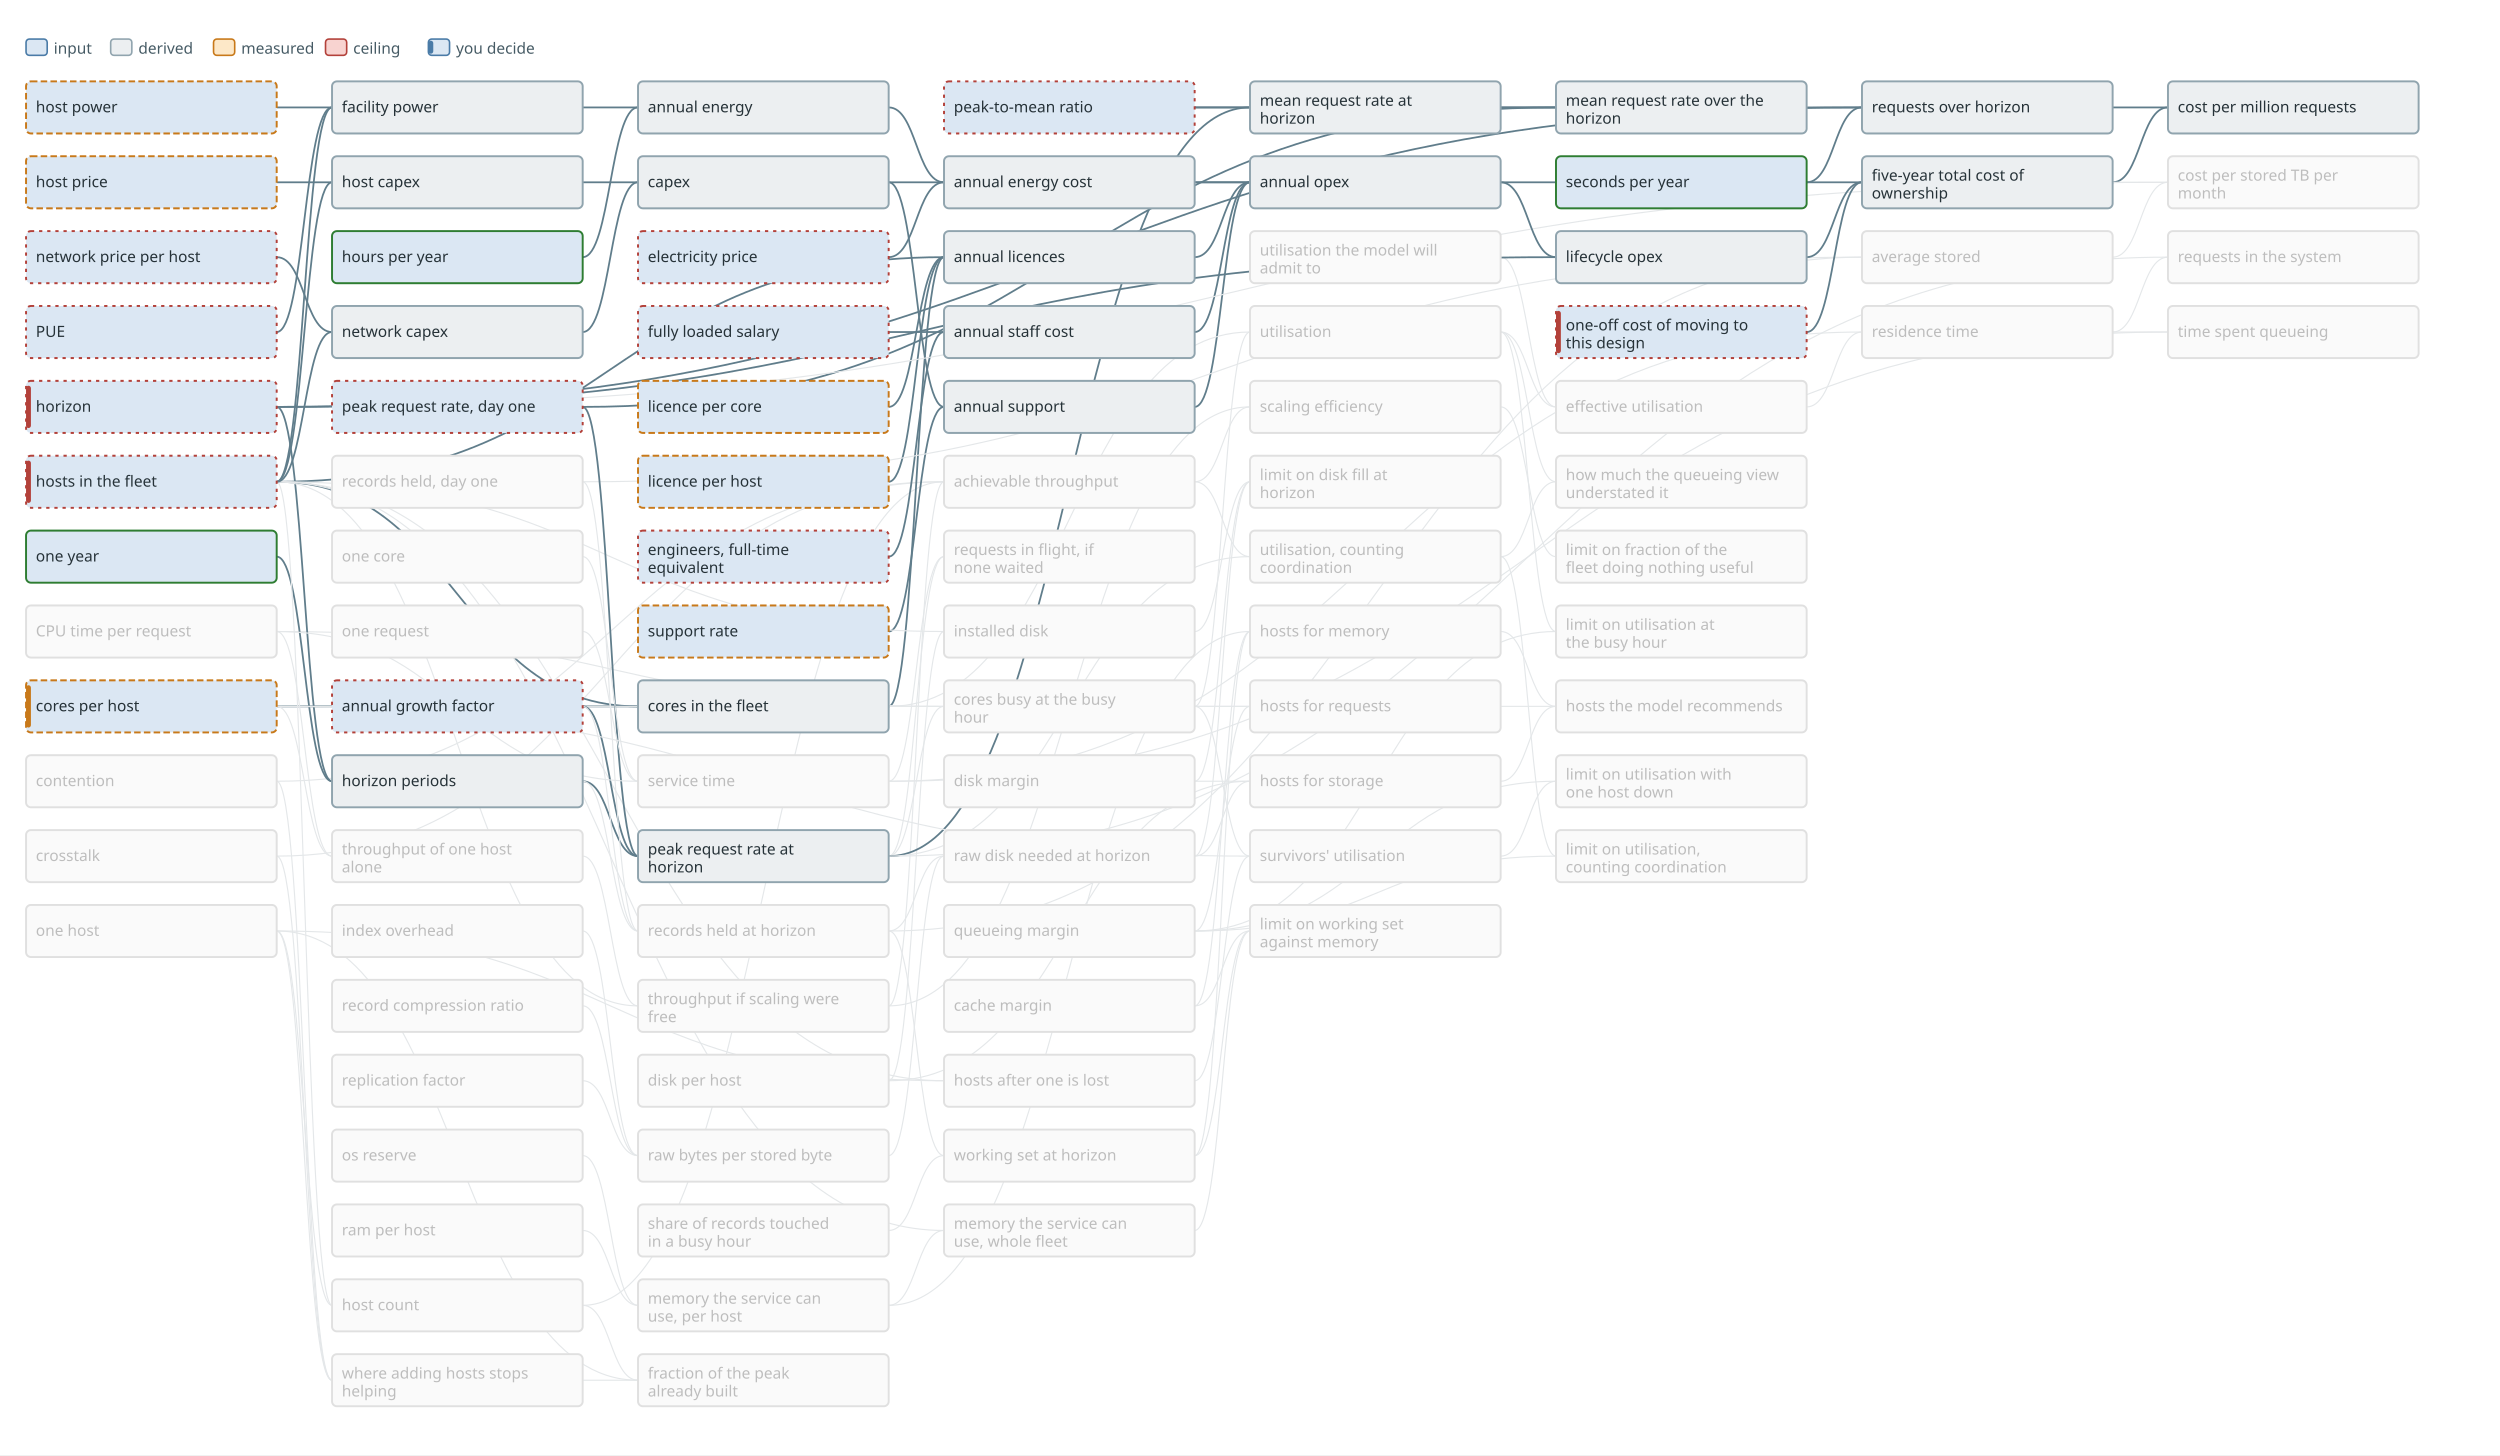
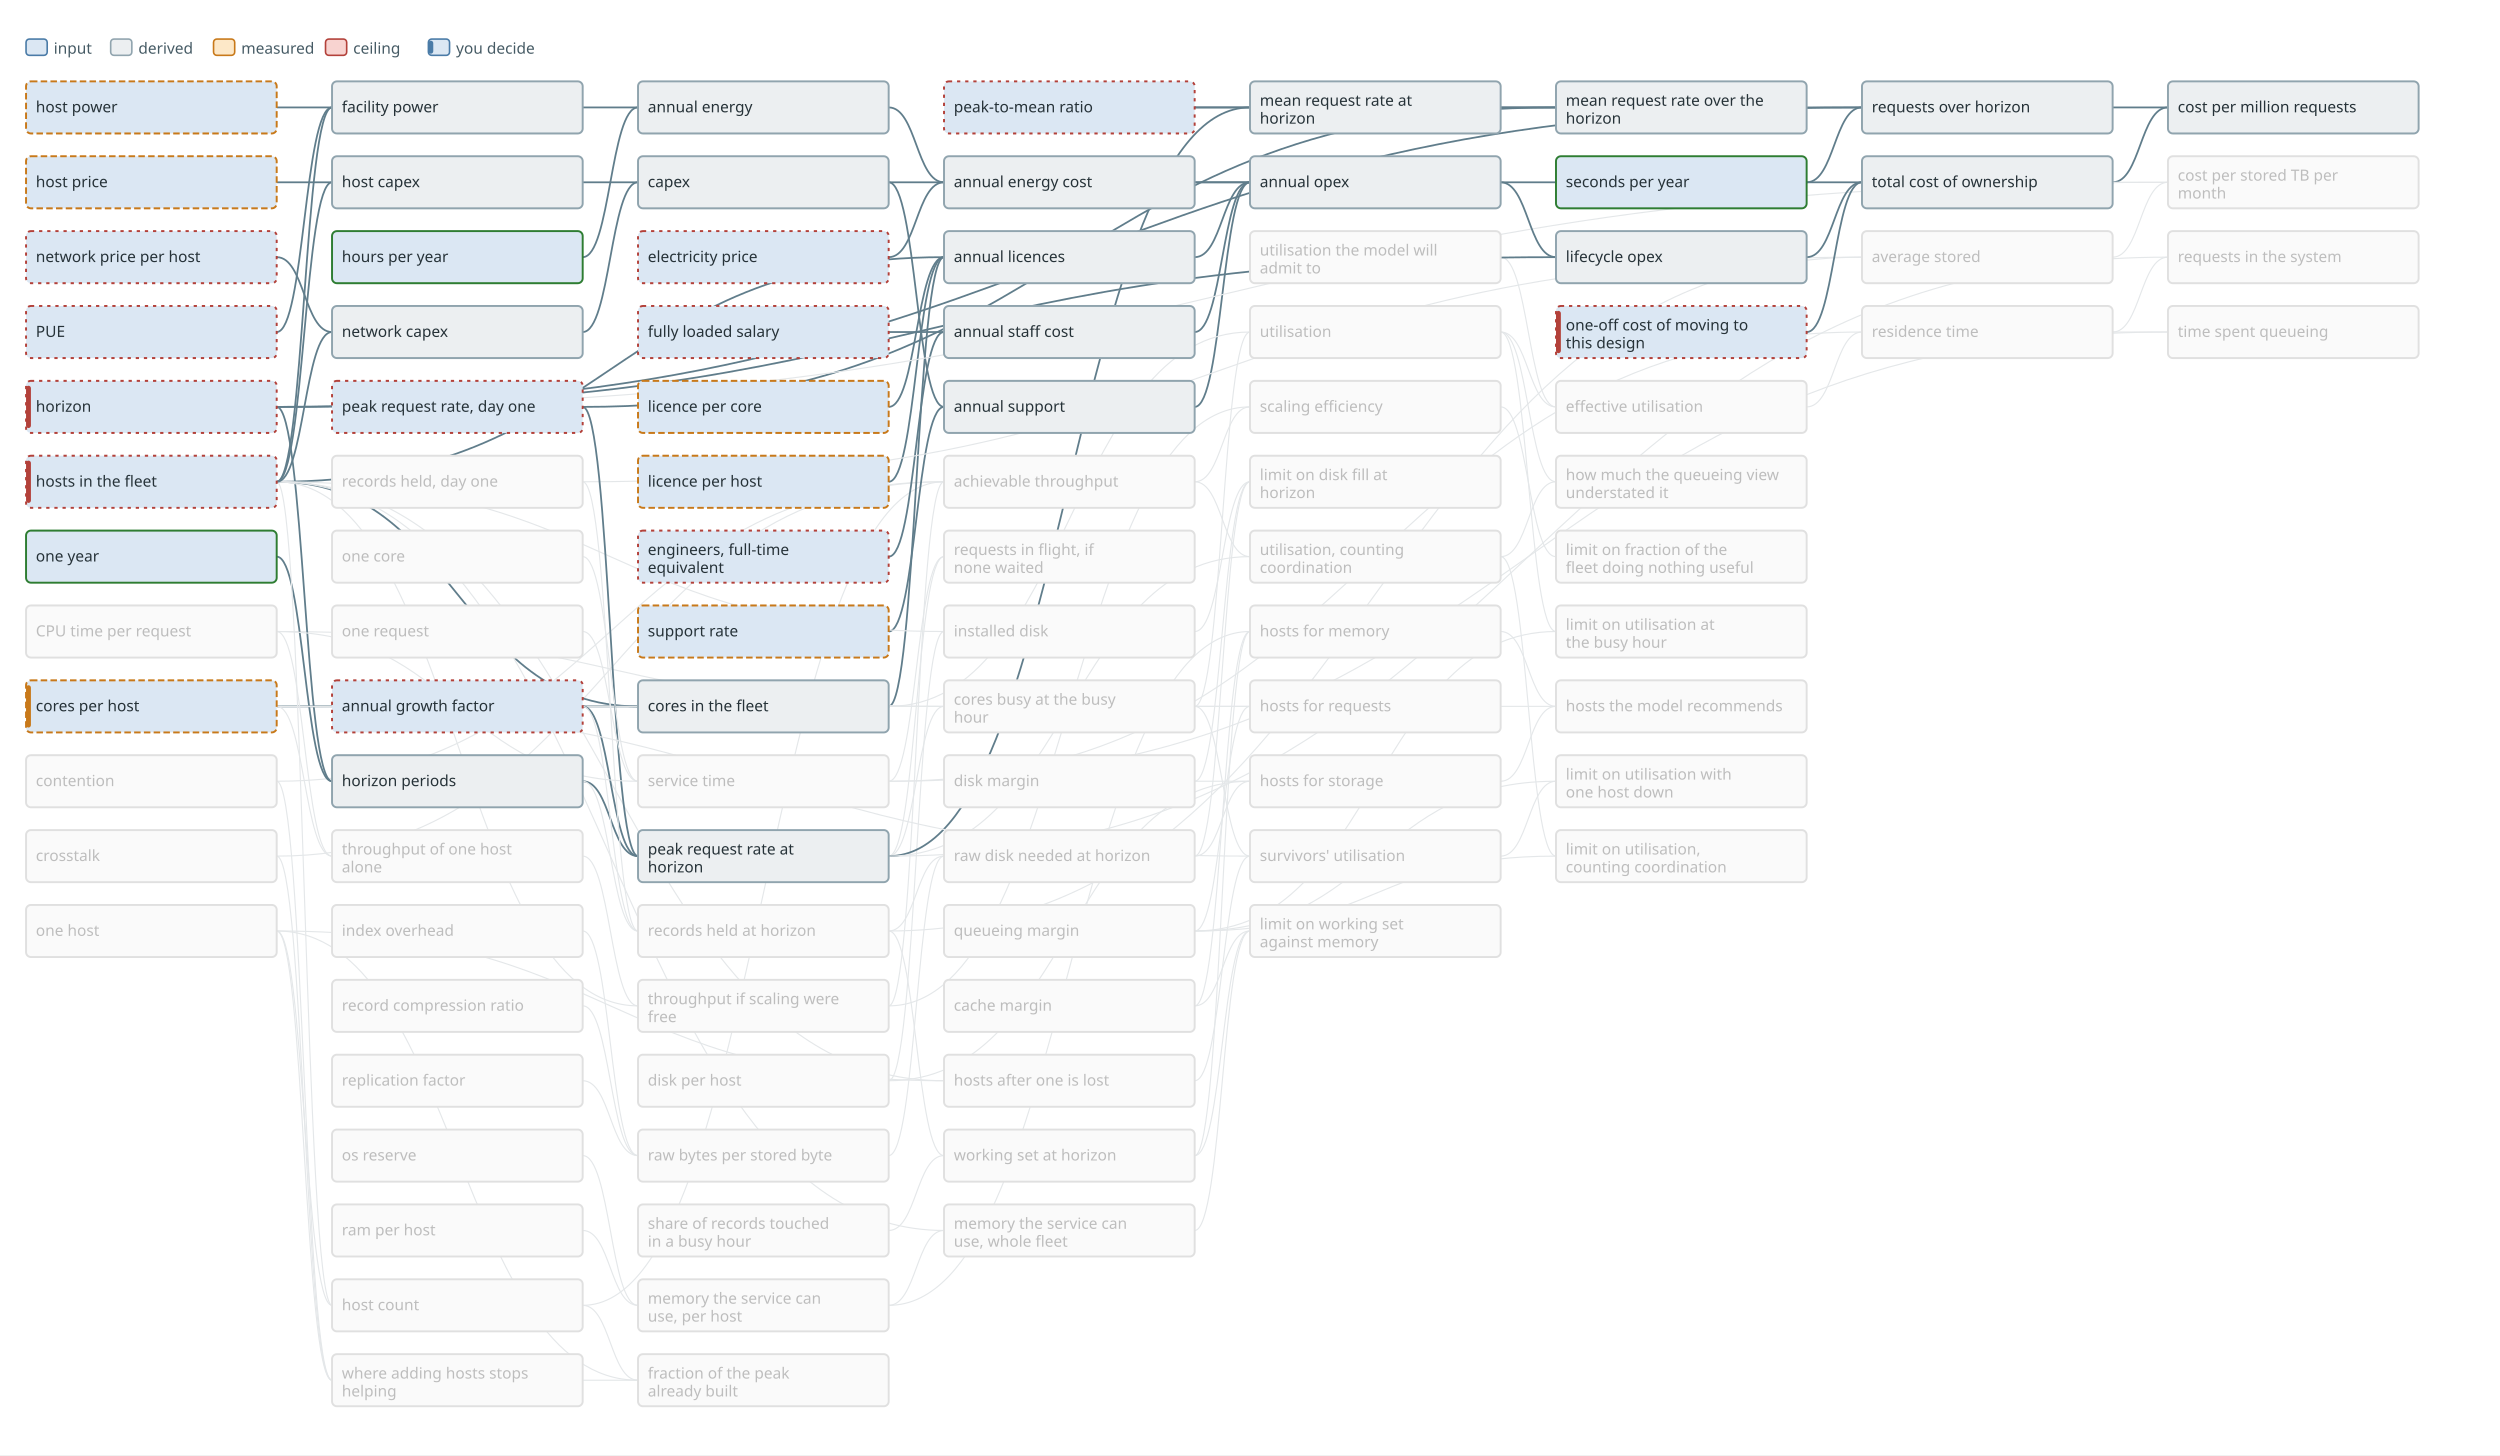
<svg xmlns="http://www.w3.org/2000/svg" viewBox="0 0 1536 894" width="1536" height="894" role="img" font-family="system-ui, sans-serif">
  <rect width="1536" height="894" fill="#ffffff" />
  <rect x="16.0" y="24" width="13" height="10" rx="2" fill="#dbe7f3" stroke="#4a7ba7" />
  <text x="33.0" y="33" font-size="9.5" fill="#455a64">input</text>
  <rect x="68.0" y="24" width="13" height="10" rx="2" fill="#eceff1" stroke="#90a4ae" />
  <text x="85.0" y="33" font-size="9.5" fill="#455a64">derived</text>
  <rect x="131.2" y="24" width="13" height="10" rx="2" fill="#fde8c8" stroke="#c8791a" />
  <text x="148.2" y="33" font-size="9.5" fill="#455a64">measured</text>
  <rect x="200.0" y="24" width="13" height="10" rx="2" fill="#f8d3d0" stroke="#b3413a" />
  <text x="217.0" y="33" font-size="9.5" fill="#455a64">ceiling</text>
  <rect x="263.2" y="24" width="13" height="10" rx="2" fill="#dbe7f3" stroke="#4a7ba7" />
  <rect x="263.2" y="25" width="3" height="8" rx="1.5" fill="#4a7ba7" />
  <text x="280.2" y="33" font-size="9.5" fill="#455a64">you decide</text>
  <path d="M170.0,480.0 C375.0,480.0 375.0,296.0 580.0,296.0" fill="none" stroke="#e4e7e9" stroke-width="0.7" />
  <path d="M170.0,526.0 C375.0,526.0 375.0,296.0 580.0,296.0" fill="none" stroke="#e4e7e9" stroke-width="0.7" />
  <path d="M358.0,802.0 C469.0,802.0 469.0,296.0 580.0,296.0" fill="none" stroke="#e4e7e9" stroke-width="0.7" />
  <path d="M546.0,618.0 C563.0,618.0 563.0,296.0 580.0,296.0" fill="none" stroke="#e4e7e9" stroke-width="0.7" />
  <path d="M358.0,66.0 C375.0,66.0 375.0,66.0 392.0,66.0" fill="none" stroke="#607d8b" stroke-width="1.1" />
  <path d="M358.0,158.0 C375.0,158.0 375.0,66.0 392.0,66.0" fill="none" stroke="#607d8b" stroke-width="1.1" />
  <path d="M546.0,66.0 C563.0,66.0 563.0,112.0 580.0,112.0" fill="none" stroke="#607d8b" stroke-width="1.1" />
  <path d="M546.0,158.0 C563.0,158.0 563.0,112.0 580.0,112.0" fill="none" stroke="#607d8b" stroke-width="1.1" />
  <path d="M546.0,434.0 C563.0,434.0 563.0,158.0 580.0,158.0" fill="none" stroke="#607d8b" stroke-width="1.1" />
  <path d="M170.0,296.0 C375.0,296.0 375.0,158.0 580.0,158.0" fill="none" stroke="#607d8b" stroke-width="1.1" />
  <path d="M546.0,250.0 C563.0,250.0 563.0,158.0 580.0,158.0" fill="none" stroke="#607d8b" stroke-width="1.1" />
  <path d="M546.0,296.0 C563.0,296.0 563.0,158.0 580.0,158.0" fill="none" stroke="#607d8b" stroke-width="1.1" />
  <path d="M734.0,112.0 C751.0,112.0 751.0,112.0 768.0,112.0" fill="none" stroke="#607d8b" stroke-width="1.1" />
  <path d="M734.0,158.0 C751.0,158.0 751.0,112.0 768.0,112.0" fill="none" stroke="#607d8b" stroke-width="1.1" />
  <path d="M734.0,204.0 C751.0,204.0 751.0,112.0 768.0,112.0" fill="none" stroke="#607d8b" stroke-width="1.1" />
  <path d="M734.0,250.0 C751.0,250.0 751.0,112.0 768.0,112.0" fill="none" stroke="#607d8b" stroke-width="1.1" />
  <path d="M546.0,204.0 C563.0,204.0 563.0,204.0 580.0,204.0" fill="none" stroke="#607d8b" stroke-width="1.1" />
  <path d="M546.0,342.0 C563.0,342.0 563.0,204.0 580.0,204.0" fill="none" stroke="#607d8b" stroke-width="1.1" />
  <path d="M546.0,112.0 C563.0,112.0 563.0,250.0 580.0,250.0" fill="none" stroke="#607d8b" stroke-width="1.1" />
  <path d="M546.0,388.0 C563.0,388.0 563.0,250.0 580.0,250.0" fill="none" stroke="#607d8b" stroke-width="1.1" />
  <path d="M922.0,66.0 C939.0,66.0 939.0,66.0 956.0,66.0" fill="none" stroke="#607d8b" stroke-width="1.1" />
  <path d="M358.0,250.0 C657.0,250.0 657.0,66.0 956.0,66.0" fill="none" stroke="#607d8b" stroke-width="1.1" />
  <path d="M734.0,66.0 C845.0,66.0 845.0,66.0 956.0,66.0" fill="none" stroke="#607d8b" stroke-width="1.1" />
  <path d="M546.0,572.0 C845.0,572.0 845.0,158.0 1144.0,158.0" fill="none" stroke="#e4e7e9" stroke-width="0.7" />
  <path d="M358.0,296.0 C751.0,296.0 751.0,158.0 1144.0,158.0" fill="none" stroke="#e4e7e9" stroke-width="0.7" />
  <path d="M546.0,526.0 C563.0,526.0 563.0,434.0 580.0,434.0" fill="none" stroke="#e4e7e9" stroke-width="0.7" />
  <path d="M170.0,388.0 C375.0,388.0 375.0,434.0 580.0,434.0" fill="none" stroke="#e4e7e9" stroke-width="0.7" />
  <path d="M734.0,618.0 C751.0,618.0 751.0,572.0 768.0,572.0" fill="none" stroke="#e4e7e9" stroke-width="0.7" />
  <path d="M734.0,756.0 C751.0,756.0 751.0,572.0 768.0,572.0" fill="none" stroke="#e4e7e9" stroke-width="0.7" />
  <path d="M734.0,710.0 C751.0,710.0 751.0,572.0 768.0,572.0" fill="none" stroke="#e4e7e9" stroke-width="0.7" />
  <path d="M358.0,112.0 C375.0,112.0 375.0,112.0 392.0,112.0" fill="none" stroke="#607d8b" stroke-width="1.1" />
  <path d="M358.0,204.0 C375.0,204.0 375.0,112.0 392.0,112.0" fill="none" stroke="#607d8b" stroke-width="1.1" />
  <path d="M546.0,526.0 C939.0,526.0 939.0,158.0 1332.0,158.0" fill="none" stroke="#e4e7e9" stroke-width="0.7" />
  <path d="M1298.0,204.0 C1315.0,204.0 1315.0,158.0 1332.0,158.0" fill="none" stroke="#e4e7e9" stroke-width="0.7" />
  <path d="M734.0,572.0 C845.0,572.0 845.0,526.0 956.0,526.0" fill="none" stroke="#e4e7e9" stroke-width="0.7" />
  <path d="M922.0,342.0 C939.0,342.0 939.0,526.0 956.0,526.0" fill="none" stroke="#e4e7e9" stroke-width="0.7" />
  <path d="M170.0,434.0 C281.0,434.0 281.0,434.0 392.0,434.0" fill="none" stroke="#607d8b" stroke-width="1.1" />
  <path d="M170.0,296.0 C281.0,296.0 281.0,434.0 392.0,434.0" fill="none" stroke="#607d8b" stroke-width="1.1" />
  <path d="M1298.0,66.0 C1315.0,66.0 1315.0,66.0 1332.0,66.0" fill="none" stroke="#607d8b" stroke-width="1.1" />
  <path d="M1298.0,112.0 C1315.0,112.0 1315.0,66.0 1332.0,66.0" fill="none" stroke="#607d8b" stroke-width="1.1" />
  <path d="M1298.0,158.0 C1315.0,158.0 1315.0,112.0 1332.0,112.0" fill="none" stroke="#e4e7e9" stroke-width="0.7" />
  <path d="M170.0,250.0 C751.0,250.0 751.0,112.0 1332.0,112.0" fill="none" stroke="#e4e7e9" stroke-width="0.7" />
  <path d="M1298.0,112.0 C1315.0,112.0 1315.0,112.0 1332.0,112.0" fill="none" stroke="#e4e7e9" stroke-width="0.7" />
  <path d="M734.0,480.0 C751.0,480.0 751.0,296.0 768.0,296.0" fill="none" stroke="#e4e7e9" stroke-width="0.7" />
  <path d="M734.0,388.0 C751.0,388.0 751.0,296.0 768.0,296.0" fill="none" stroke="#e4e7e9" stroke-width="0.7" />
  <path d="M734.0,526.0 C751.0,526.0 751.0,296.0 768.0,296.0" fill="none" stroke="#e4e7e9" stroke-width="0.7" />
  <path d="M922.0,204.0 C939.0,204.0 939.0,250.0 956.0,250.0" fill="none" stroke="#e4e7e9" stroke-width="0.7" />
  <path d="M922.0,158.0 C939.0,158.0 939.0,250.0 956.0,250.0" fill="none" stroke="#e4e7e9" stroke-width="0.7" />
  <path d="M170.0,66.0 C187.0,66.0 187.0,66.0 204.0,66.0" fill="none" stroke="#607d8b" stroke-width="1.1" />
  <path d="M170.0,296.0 C187.0,296.0 187.0,66.0 204.0,66.0" fill="none" stroke="#607d8b" stroke-width="1.1" />
  <path d="M170.0,204.0 C187.0,204.0 187.0,66.0 204.0,66.0" fill="none" stroke="#607d8b" stroke-width="1.1" />
  <path d="M734.0,572.0 C845.0,572.0 845.0,480.0 956.0,480.0" fill="none" stroke="#e4e7e9" stroke-width="0.7" />
  <path d="M922.0,526.0 C939.0,526.0 939.0,480.0 956.0,480.0" fill="none" stroke="#e4e7e9" stroke-width="0.7" />
  <path d="M170.0,296.0 C375.0,296.0 375.0,756.0 580.0,756.0" fill="none" stroke="#e4e7e9" stroke-width="0.7" />
  <path d="M546.0,802.0 C563.0,802.0 563.0,756.0 580.0,756.0" fill="none" stroke="#e4e7e9" stroke-width="0.7" />
  <path d="M358.0,802.0 C375.0,802.0 375.0,848.0 392.0,848.0" fill="none" stroke="#e4e7e9" stroke-width="0.7" />
  <path d="M170.0,572.0 C281.0,572.0 281.0,848.0 392.0,848.0" fill="none" stroke="#e4e7e9" stroke-width="0.7" />
  <path d="M358.0,848.0 C375.0,848.0 375.0,848.0 392.0,848.0" fill="none" stroke="#e4e7e9" stroke-width="0.7" />
  <path d="M170.0,250.0 C187.0,250.0 187.0,480.0 204.0,480.0" fill="none" stroke="#607d8b" stroke-width="1.1" />
  <path d="M170.0,342.0 C187.0,342.0 187.0,480.0 204.0,480.0" fill="none" stroke="#607d8b" stroke-width="1.1" />
  <path d="M170.0,112.0 C187.0,112.0 187.0,112.0 204.0,112.0" fill="none" stroke="#607d8b" stroke-width="1.1" />
  <path d="M170.0,296.0 C187.0,296.0 187.0,112.0 204.0,112.0" fill="none" stroke="#607d8b" stroke-width="1.1" />
  <path d="M170.0,296.0 C187.0,296.0 187.0,802.0 204.0,802.0" fill="none" stroke="#e4e7e9" stroke-width="0.7" />
  <path d="M170.0,572.0 C187.0,572.0 187.0,802.0 204.0,802.0" fill="none" stroke="#e4e7e9" stroke-width="0.7" />
  <path d="M170.0,296.0 C375.0,296.0 375.0,664.0 580.0,664.0" fill="none" stroke="#e4e7e9" stroke-width="0.7" />
  <path d="M170.0,572.0 C375.0,572.0 375.0,664.0 580.0,664.0" fill="none" stroke="#e4e7e9" stroke-width="0.7" />
  <path d="M734.0,618.0 C751.0,618.0 751.0,388.0 768.0,388.0" fill="none" stroke="#e4e7e9" stroke-width="0.7" />
  <path d="M546.0,802.0 C657.0,802.0 657.0,388.0 768.0,388.0" fill="none" stroke="#e4e7e9" stroke-width="0.7" />
  <path d="M734.0,710.0 C751.0,710.0 751.0,388.0 768.0,388.0" fill="none" stroke="#e4e7e9" stroke-width="0.7" />
  <path d="M734.0,434.0 C751.0,434.0 751.0,434.0 768.0,434.0" fill="none" stroke="#e4e7e9" stroke-width="0.7" />
  <path d="M170.0,434.0 C469.0,434.0 469.0,434.0 768.0,434.0" fill="none" stroke="#e4e7e9" stroke-width="0.7" />
  <path d="M734.0,572.0 C751.0,572.0 751.0,434.0 768.0,434.0" fill="none" stroke="#e4e7e9" stroke-width="0.7" />
  <path d="M734.0,480.0 C751.0,480.0 751.0,480.0 768.0,480.0" fill="none" stroke="#e4e7e9" stroke-width="0.7" />
  <path d="M546.0,664.0 C657.0,664.0 657.0,480.0 768.0,480.0" fill="none" stroke="#e4e7e9" stroke-width="0.7" />
  <path d="M734.0,526.0 C751.0,526.0 751.0,480.0 768.0,480.0" fill="none" stroke="#e4e7e9" stroke-width="0.7" />
  <path d="M922.0,388.0 C939.0,388.0 939.0,434.0 956.0,434.0" fill="none" stroke="#e4e7e9" stroke-width="0.7" />
  <path d="M922.0,434.0 C939.0,434.0 939.0,434.0 956.0,434.0" fill="none" stroke="#e4e7e9" stroke-width="0.7" />
  <path d="M922.0,480.0 C939.0,480.0 939.0,434.0 956.0,434.0" fill="none" stroke="#e4e7e9" stroke-width="0.7" />
  <path d="M546.0,526.0 C563.0,526.0 563.0,342.0 580.0,342.0" fill="none" stroke="#e4e7e9" stroke-width="0.7" />
  <path d="M546.0,480.0 C563.0,480.0 563.0,342.0 580.0,342.0" fill="none" stroke="#e4e7e9" stroke-width="0.7" />
  <path d="M546.0,664.0 C563.0,664.0 563.0,388.0 580.0,388.0" fill="none" stroke="#e4e7e9" stroke-width="0.7" />
  <path d="M170.0,296.0 C375.0,296.0 375.0,388.0 580.0,388.0" fill="none" stroke="#e4e7e9" stroke-width="0.7" />
  <path d="M922.0,112.0 C939.0,112.0 939.0,158.0 956.0,158.0" fill="none" stroke="#607d8b" stroke-width="1.1" />
  <path d="M170.0,250.0 C563.0,250.0 563.0,158.0 956.0,158.0" fill="none" stroke="#607d8b" stroke-width="1.1" />
  <path d="M170.0,296.0 C281.0,296.0 281.0,618.0 392.0,618.0" fill="none" stroke="#e4e7e9" stroke-width="0.7" />
  <path d="M358.0,526.0 C375.0,526.0 375.0,618.0 392.0,618.0" fill="none" stroke="#e4e7e9" stroke-width="0.7" />
  <path d="M546.0,526.0 C657.0,526.0 657.0,66.0 768.0,66.0" fill="none" stroke="#607d8b" stroke-width="1.1" />
  <path d="M734.0,66.0 C751.0,66.0 751.0,66.0 768.0,66.0" fill="none" stroke="#607d8b" stroke-width="1.1" />
  <path d="M170.0,296.0 C187.0,296.0 187.0,204.0 204.0,204.0" fill="none" stroke="#607d8b" stroke-width="1.1" />
  <path d="M170.0,158.0 C187.0,158.0 187.0,204.0 204.0,204.0" fill="none" stroke="#607d8b" stroke-width="1.1" />
  <path d="M922.0,204.0 C939.0,204.0 939.0,296.0 956.0,296.0" fill="none" stroke="#e4e7e9" stroke-width="0.7" />
  <path d="M922.0,342.0 C939.0,342.0 939.0,296.0 956.0,296.0" fill="none" stroke="#e4e7e9" stroke-width="0.7" />
  <path d="M170.0,480.0 C187.0,480.0 187.0,848.0 204.0,848.0" fill="none" stroke="#e4e7e9" stroke-width="0.7" />
  <path d="M170.0,526.0 C187.0,526.0 187.0,848.0 204.0,848.0" fill="none" stroke="#e4e7e9" stroke-width="0.7" />
  <path d="M170.0,572.0 C187.0,572.0 187.0,848.0 204.0,848.0" fill="none" stroke="#e4e7e9" stroke-width="0.7" />
  <path d="M358.0,434.0 C375.0,434.0 375.0,526.0 392.0,526.0" fill="none" stroke="#607d8b" stroke-width="1.1" />
  <path d="M358.0,480.0 C375.0,480.0 375.0,526.0 392.0,526.0" fill="none" stroke="#607d8b" stroke-width="1.1" />
  <path d="M358.0,250.0 C375.0,250.0 375.0,526.0 392.0,526.0" fill="none" stroke="#607d8b" stroke-width="1.1" />
  <path d="M734.0,572.0 C845.0,572.0 845.0,388.0 956.0,388.0" fill="none" stroke="#e4e7e9" stroke-width="0.7" />
  <path d="M922.0,204.0 C939.0,204.0 939.0,388.0 956.0,388.0" fill="none" stroke="#e4e7e9" stroke-width="0.7" />
  <path d="M358.0,710.0 C375.0,710.0 375.0,802.0 392.0,802.0" fill="none" stroke="#e4e7e9" stroke-width="0.7" />
  <path d="M358.0,756.0 C375.0,756.0 375.0,802.0 392.0,802.0" fill="none" stroke="#e4e7e9" stroke-width="0.7" />
  <path d="M546.0,710.0 C563.0,710.0 563.0,526.0 580.0,526.0" fill="none" stroke="#e4e7e9" stroke-width="0.7" />
  <path d="M546.0,572.0 C563.0,572.0 563.0,526.0 580.0,526.0" fill="none" stroke="#e4e7e9" stroke-width="0.7" />
  <path d="M358.0,572.0 C375.0,572.0 375.0,710.0 392.0,710.0" fill="none" stroke="#e4e7e9" stroke-width="0.7" />
  <path d="M358.0,618.0 C375.0,618.0 375.0,710.0 392.0,710.0" fill="none" stroke="#e4e7e9" stroke-width="0.7" />
  <path d="M358.0,664.0 C375.0,664.0 375.0,710.0 392.0,710.0" fill="none" stroke="#e4e7e9" stroke-width="0.7" />
  <path d="M1110.0,66.0 C1127.0,66.0 1127.0,66.0 1144.0,66.0" fill="none" stroke="#607d8b" stroke-width="1.1" />
  <path d="M170.0,250.0 C657.0,250.0 657.0,66.0 1144.0,66.0" fill="none" stroke="#607d8b" stroke-width="1.1" />
  <path d="M1110.0,112.0 C1127.0,112.0 1127.0,66.0 1144.0,66.0" fill="none" stroke="#607d8b" stroke-width="1.1" />
  <path d="M1110.0,250.0 C1127.0,250.0 1127.0,204.0 1144.0,204.0" fill="none" stroke="#e4e7e9" stroke-width="0.7" />
  <path d="M546.0,480.0 C845.0,480.0 845.0,204.0 1144.0,204.0" fill="none" stroke="#e4e7e9" stroke-width="0.7" />
  <path d="M734.0,296.0 C751.0,296.0 751.0,250.0 768.0,250.0" fill="none" stroke="#e4e7e9" stroke-width="0.7" />
  <path d="M546.0,618.0 C657.0,618.0 657.0,250.0 768.0,250.0" fill="none" stroke="#e4e7e9" stroke-width="0.7" />
  <path d="M922.0,250.0 C939.0,250.0 939.0,342.0 956.0,342.0" fill="none" stroke="#e4e7e9" stroke-width="0.7" />
  <path d="M358.0,342.0 C375.0,342.0 375.0,480.0 392.0,480.0" fill="none" stroke="#e4e7e9" stroke-width="0.7" />
  <path d="M358.0,388.0 C375.0,388.0 375.0,480.0 392.0,480.0" fill="none" stroke="#e4e7e9" stroke-width="0.7" />
  <path d="M170.0,388.0 C281.0,388.0 281.0,480.0 392.0,480.0" fill="none" stroke="#e4e7e9" stroke-width="0.7" />
  <path d="M170.0,434.0 C187.0,434.0 187.0,526.0 204.0,526.0" fill="none" stroke="#e4e7e9" stroke-width="0.7" />
  <path d="M170.0,388.0 C187.0,388.0 187.0,526.0 204.0,526.0" fill="none" stroke="#e4e7e9" stroke-width="0.7" />
  <path d="M358.0,434.0 C375.0,434.0 375.0,572.0 392.0,572.0" fill="none" stroke="#e4e7e9" stroke-width="0.7" />
  <path d="M358.0,480.0 C375.0,480.0 375.0,572.0 392.0,572.0" fill="none" stroke="#e4e7e9" stroke-width="0.7" />
  <path d="M358.0,296.0 C375.0,296.0 375.0,572.0 392.0,572.0" fill="none" stroke="#e4e7e9" stroke-width="0.7" />
  <path d="M546.0,112.0 C845.0,112.0 845.0,112.0 1144.0,112.0" fill="none" stroke="#607d8b" stroke-width="1.1" />
  <path d="M1110.0,158.0 C1127.0,158.0 1127.0,112.0 1144.0,112.0" fill="none" stroke="#607d8b" stroke-width="1.1" />
  <path d="M1110.0,204.0 C1127.0,204.0 1127.0,112.0 1144.0,112.0" fill="none" stroke="#607d8b" stroke-width="1.1" />
  <path d="M734.0,434.0 C751.0,434.0 751.0,204.0 768.0,204.0" fill="none" stroke="#e4e7e9" stroke-width="0.7" />
  <path d="M546.0,434.0 C657.0,434.0 657.0,204.0 768.0,204.0" fill="none" stroke="#e4e7e9" stroke-width="0.7" />
  <path d="M734.0,434.0 C751.0,434.0 751.0,526.0 768.0,526.0" fill="none" stroke="#e4e7e9" stroke-width="0.7" />
  <path d="M170.0,434.0 C469.0,434.0 469.0,526.0 768.0,526.0" fill="none" stroke="#e4e7e9" stroke-width="0.7" />
  <path d="M734.0,664.0 C751.0,664.0 751.0,526.0 768.0,526.0" fill="none" stroke="#e4e7e9" stroke-width="0.7" />
  <path d="M734.0,296.0 C751.0,296.0 751.0,342.0 768.0,342.0" fill="none" stroke="#e4e7e9" stroke-width="0.7" />
  <path d="M546.0,526.0 C657.0,526.0 657.0,342.0 768.0,342.0" fill="none" stroke="#e4e7e9" stroke-width="0.7" />
  <path d="M1298.0,204.0 C1315.0,204.0 1315.0,204.0 1332.0,204.0" fill="none" stroke="#e4e7e9" stroke-width="0.7" />
  <path d="M546.0,480.0 C939.0,480.0 939.0,204.0 1332.0,204.0" fill="none" stroke="#e4e7e9" stroke-width="0.7" />
  <path d="M546.0,756.0 C563.0,756.0 563.0,710.0 580.0,710.0" fill="none" stroke="#e4e7e9" stroke-width="0.7" />
  <path d="M546.0,572.0 C563.0,572.0 563.0,710.0 580.0,710.0" fill="none" stroke="#e4e7e9" stroke-width="0.7" />
  <rect x="580" y="280" width="154" height="32" rx="3" fill="#fafafa" stroke="#e0e0e0" stroke-width="1.2" />
  <text x="586" y="299" font-size="9.5" fill="#bdbdbd">achievable throughput</text>
  <rect x="392" y="50" width="154" height="32" rx="3" fill="#eceff1" stroke="#90a4ae" stroke-width="1.2" />
  <text x="398" y="69" font-size="9.5" fill="#263238">annual energy</text>
  <rect x="580" y="96" width="154" height="32" rx="3" fill="#eceff1" stroke="#90a4ae" stroke-width="1.2" />
  <text x="586" y="115" font-size="9.5" fill="#263238">annual energy cost</text>
  <rect x="204" y="418" width="154" height="32" rx="3" fill="#dbe7f3" stroke="#b3413a" stroke-width="1.2" stroke-dasharray="2 3" />
  <text x="210" y="437" font-size="9.5" fill="#263238">annual growth factor</text>
  <rect x="580" y="142" width="154" height="32" rx="3" fill="#eceff1" stroke="#90a4ae" stroke-width="1.2" />
  <text x="586" y="161" font-size="9.5" fill="#263238">annual licences</text>
  <rect x="768" y="96" width="154" height="32" rx="3" fill="#eceff1" stroke="#90a4ae" stroke-width="1.2" />
  <text x="774" y="115" font-size="9.5" fill="#263238">annual opex</text>
  <rect x="580" y="188" width="154" height="32" rx="3" fill="#eceff1" stroke="#90a4ae" stroke-width="1.2" />
  <text x="586" y="207" font-size="9.5" fill="#263238">annual staff cost</text>
  <rect x="580" y="234" width="154" height="32" rx="3" fill="#eceff1" stroke="#90a4ae" stroke-width="1.2" />
  <text x="586" y="253" font-size="9.5" fill="#263238">annual support</text>
  <rect x="956" y="50" width="154" height="32" rx="3" fill="#eceff1" stroke="#90a4ae" stroke-width="1.2" />
  <text x="962" y="65" font-size="9.5" fill="#263238">mean request rate over the</text>
  <text x="962" y="76" font-size="9.5" fill="#263238">horizon</text>
  <rect x="1144" y="142" width="154" height="32" rx="3" fill="#fafafa" stroke="#e0e0e0" stroke-width="1.2" />
  <text x="1150" y="161" font-size="9.5" fill="#bdbdbd">average stored</text>
  <rect x="580" y="418" width="154" height="32" rx="3" fill="#fafafa" stroke="#e0e0e0" stroke-width="1.2" />
  <text x="586" y="433" font-size="9.5" fill="#bdbdbd">cores busy at the busy</text>
  <text x="586" y="444" font-size="9.5" fill="#bdbdbd">hour</text>
  <rect x="768" y="556" width="154" height="32" rx="3" fill="#fafafa" stroke="#e0e0e0" stroke-width="1.2" />
  <text x="774" y="571" font-size="9.5" fill="#bdbdbd">limit on working set</text>
  <text x="774" y="582" font-size="9.5" fill="#bdbdbd">against memory</text>
  <rect x="580" y="602" width="154" height="32" rx="3" fill="#fafafa" stroke="#e0e0e0" stroke-width="1.2" />
  <text x="586" y="621" font-size="9.5" fill="#bdbdbd">cache margin</text>
  <rect x="392" y="96" width="154" height="32" rx="3" fill="#eceff1" stroke="#90a4ae" stroke-width="1.2" />
  <text x="398" y="115" font-size="9.5" fill="#263238">capex</text>
  <rect x="1332" y="142" width="154" height="32" rx="3" fill="#fafafa" stroke="#e0e0e0" stroke-width="1.2" />
  <text x="1338" y="161" font-size="9.5" fill="#bdbdbd">requests in the system</text>
  <rect x="16" y="464" width="154" height="32" rx="3" fill="#fafafa" stroke="#e0e0e0" stroke-width="1.2" />
  <text x="22" y="483" font-size="9.5" fill="#bdbdbd">contention</text>
  <rect x="956" y="510" width="154" height="32" rx="3" fill="#fafafa" stroke="#e0e0e0" stroke-width="1.2" />
  <text x="962" y="525" font-size="9.5" fill="#bdbdbd">limit on utilisation,</text>
  <text x="962" y="536" font-size="9.5" fill="#bdbdbd">counting coordination</text>
  <rect x="392" y="418" width="154" height="32" rx="3" fill="#eceff1" stroke="#90a4ae" stroke-width="1.2" />
  <text x="398" y="437" font-size="9.5" fill="#263238">cores in the fleet</text>
  <rect x="16" y="418" width="154" height="32" rx="3" fill="#dbe7f3" stroke="#c8791a" stroke-width="1.2" stroke-dasharray="4 2" />
  <rect x="16" y="421" width="3" height="26" rx="1.5" fill="#c8791a" />
  <text x="22" y="437" font-size="9.5" fill="#263238">cores per host</text>
  <rect x="1332" y="50" width="154" height="32" rx="3" fill="#eceff1" stroke="#90a4ae" stroke-width="1.2" />
  <text x="1338" y="69" font-size="9.5" fill="#263238">cost per million requests</text>
  <rect x="1332" y="96" width="154" height="32" rx="3" fill="#fafafa" stroke="#e0e0e0" stroke-width="1.2" />
  <text x="1338" y="111" font-size="9.5" fill="#bdbdbd">cost per stored TB per</text>
  <text x="1338" y="122" font-size="9.5" fill="#bdbdbd">month</text>
  <rect x="16" y="510" width="154" height="32" rx="3" fill="#fafafa" stroke="#e0e0e0" stroke-width="1.2" />
  <text x="22" y="529" font-size="9.5" fill="#bdbdbd">crosstalk</text>
  <rect x="768" y="280" width="154" height="32" rx="3" fill="#fafafa" stroke="#e0e0e0" stroke-width="1.2" />
  <text x="774" y="295" font-size="9.5" fill="#bdbdbd">limit on disk fill at</text>
  <text x="774" y="306" font-size="9.5" fill="#bdbdbd">horizon</text>
  <rect x="580" y="464" width="154" height="32" rx="3" fill="#fafafa" stroke="#e0e0e0" stroke-width="1.2" />
  <text x="586" y="483" font-size="9.5" fill="#bdbdbd">disk margin</text>
  <rect x="392" y="648" width="154" height="32" rx="3" fill="#fafafa" stroke="#e0e0e0" stroke-width="1.2" />
  <text x="398" y="667" font-size="9.5" fill="#bdbdbd">disk per host</text>
  <rect x="956" y="234" width="154" height="32" rx="3" fill="#fafafa" stroke="#e0e0e0" stroke-width="1.2" />
  <text x="962" y="253" font-size="9.5" fill="#bdbdbd">effective utilisation</text>
  <rect x="392" y="142" width="154" height="32" rx="3" fill="#dbe7f3" stroke="#b3413a" stroke-width="1.2" stroke-dasharray="2 3" />
  <text x="398" y="161" font-size="9.5" fill="#263238">electricity price</text>
  <rect x="204" y="50" width="154" height="32" rx="3" fill="#eceff1" stroke="#90a4ae" stroke-width="1.2" />
  <text x="210" y="69" font-size="9.5" fill="#263238">facility power</text>
  <rect x="956" y="464" width="154" height="32" rx="3" fill="#fafafa" stroke="#e0e0e0" stroke-width="1.2" />
  <text x="962" y="479" font-size="9.5" fill="#bdbdbd">limit on utilisation with</text>
  <text x="962" y="490" font-size="9.5" fill="#bdbdbd">one host down</text>
  <rect x="580" y="740" width="154" height="32" rx="3" fill="#fafafa" stroke="#e0e0e0" stroke-width="1.2" />
  <text x="586" y="755" font-size="9.5" fill="#bdbdbd">memory the service can</text>
  <text x="586" y="766" font-size="9.5" fill="#bdbdbd">use, whole fleet</text>
  <rect x="392" y="188" width="154" height="32" rx="3" fill="#dbe7f3" stroke="#b3413a" stroke-width="1.2" stroke-dasharray="2 3" />
  <text x="398" y="207" font-size="9.5" fill="#263238">fully loaded salary</text>
  <rect x="392" y="832" width="154" height="32" rx="3" fill="#fafafa" stroke="#e0e0e0" stroke-width="1.2" />
  <text x="398" y="847" font-size="9.5" fill="#bdbdbd">fraction of the peak</text>
  <text x="398" y="858" font-size="9.5" fill="#bdbdbd">already built</text>
  <rect x="16" y="234" width="154" height="32" rx="3" fill="#dbe7f3" stroke="#b3413a" stroke-width="1.2" stroke-dasharray="2 3" />
  <rect x="16" y="237" width="3" height="26" rx="1.5" fill="#b3413a" />
  <text x="22" y="253" font-size="9.5" fill="#263238">horizon</text>
  <rect x="204" y="464" width="154" height="32" rx="3" fill="#eceff1" stroke="#90a4ae" stroke-width="1.2" />
  <text x="210" y="483" font-size="9.5" fill="#263238">horizon periods</text>
  <rect x="204" y="96" width="154" height="32" rx="3" fill="#eceff1" stroke="#90a4ae" stroke-width="1.2" />
  <text x="210" y="115" font-size="9.5" fill="#263238">host capex</text>
  <rect x="204" y="786" width="154" height="32" rx="3" fill="#fafafa" stroke="#e0e0e0" stroke-width="1.2" />
  <text x="210" y="805" font-size="9.5" fill="#bdbdbd">host count</text>
  <rect x="16" y="50" width="154" height="32" rx="3" fill="#dbe7f3" stroke="#c8791a" stroke-width="1.2" stroke-dasharray="4 2" />
  <text x="22" y="69" font-size="9.5" fill="#263238">host power</text>
  <rect x="16" y="96" width="154" height="32" rx="3" fill="#dbe7f3" stroke="#c8791a" stroke-width="1.2" stroke-dasharray="4 2" />
  <text x="22" y="115" font-size="9.5" fill="#263238">host price</text>
  <rect x="16" y="280" width="154" height="32" rx="3" fill="#dbe7f3" stroke="#b3413a" stroke-width="1.2" stroke-dasharray="2 3" />
  <rect x="16" y="283" width="3" height="26" rx="1.5" fill="#b3413a" />
  <text x="22" y="299" font-size="9.5" fill="#263238">hosts in the fleet</text>
  <rect x="580" y="648" width="154" height="32" rx="3" fill="#fafafa" stroke="#e0e0e0" stroke-width="1.2" />
  <text x="586" y="667" font-size="9.5" fill="#bdbdbd">hosts after one is lost</text>
  <rect x="768" y="372" width="154" height="32" rx="3" fill="#fafafa" stroke="#e0e0e0" stroke-width="1.2" />
  <text x="774" y="391" font-size="9.5" fill="#bdbdbd">hosts for memory</text>
  <rect x="768" y="418" width="154" height="32" rx="3" fill="#fafafa" stroke="#e0e0e0" stroke-width="1.2" />
  <text x="774" y="437" font-size="9.5" fill="#bdbdbd">hosts for requests</text>
  <rect x="768" y="464" width="154" height="32" rx="3" fill="#fafafa" stroke="#e0e0e0" stroke-width="1.2" />
  <text x="774" y="483" font-size="9.5" fill="#bdbdbd">hosts for storage</text>
  <rect x="956" y="418" width="154" height="32" rx="3" fill="#fafafa" stroke="#e0e0e0" stroke-width="1.2" />
  <text x="962" y="437" font-size="9.5" fill="#bdbdbd">hosts the model recommends</text>
  <rect x="392" y="740" width="154" height="32" rx="3" fill="#fafafa" stroke="#e0e0e0" stroke-width="1.2" />
  <text x="398" y="755" font-size="9.5" fill="#bdbdbd">share of records touched</text>
  <text x="398" y="766" font-size="9.5" fill="#bdbdbd">in a busy hour</text>
  <rect x="204" y="142" width="154" height="32" rx="3" fill="#dbe7f3" stroke="#2e7d32" stroke-width="1.2" />
  <text x="210" y="161" font-size="9.5" fill="#263238">hours per year</text>
  <rect x="580" y="326" width="154" height="32" rx="3" fill="#fafafa" stroke="#e0e0e0" stroke-width="1.2" />
  <text x="586" y="341" font-size="9.5" fill="#bdbdbd">requests in flight, if</text>
  <text x="586" y="352" font-size="9.5" fill="#bdbdbd">none waited</text>
  <rect x="204" y="556" width="154" height="32" rx="3" fill="#fafafa" stroke="#e0e0e0" stroke-width="1.2" />
  <text x="210" y="575" font-size="9.5" fill="#bdbdbd">index overhead</text>
  <rect x="580" y="372" width="154" height="32" rx="3" fill="#fafafa" stroke="#e0e0e0" stroke-width="1.2" />
  <text x="586" y="391" font-size="9.5" fill="#bdbdbd">installed disk</text>
  <rect x="392" y="234" width="154" height="32" rx="3" fill="#dbe7f3" stroke="#c8791a" stroke-width="1.2" stroke-dasharray="4 2" />
  <text x="398" y="253" font-size="9.5" fill="#263238">licence per core</text>
  <rect x="392" y="280" width="154" height="32" rx="3" fill="#dbe7f3" stroke="#c8791a" stroke-width="1.2" stroke-dasharray="4 2" />
  <text x="398" y="299" font-size="9.5" fill="#263238">licence per host</text>
  <rect x="956" y="142" width="154" height="32" rx="3" fill="#eceff1" stroke="#90a4ae" stroke-width="1.2" />
  <text x="962" y="161" font-size="9.5" fill="#263238">lifecycle opex</text>
  <rect x="392" y="602" width="154" height="32" rx="3" fill="#fafafa" stroke="#e0e0e0" stroke-width="1.2" />
  <text x="398" y="617" font-size="9.5" fill="#bdbdbd">throughput if scaling were</text>
  <text x="398" y="628" font-size="9.5" fill="#bdbdbd">free</text>
  <rect x="768" y="50" width="154" height="32" rx="3" fill="#eceff1" stroke="#90a4ae" stroke-width="1.2" />
  <text x="774" y="65" font-size="9.5" fill="#263238">mean request rate at</text>
  <text x="774" y="76" font-size="9.5" fill="#263238">horizon</text>
  <rect x="956" y="188" width="154" height="32" rx="3" fill="#dbe7f3" stroke="#b3413a" stroke-width="1.2" stroke-dasharray="2 3" />
  <rect x="956" y="191" width="3" height="26" rx="1.5" fill="#b3413a" />
  <text x="962" y="203" font-size="9.5" fill="#263238">one-off cost of moving to</text>
  <text x="962" y="214" font-size="9.5" fill="#263238">this design</text>
  <rect x="204" y="188" width="154" height="32" rx="3" fill="#eceff1" stroke="#90a4ae" stroke-width="1.2" />
  <text x="210" y="207" font-size="9.5" fill="#263238">network capex</text>
  <rect x="16" y="142" width="154" height="32" rx="3" fill="#dbe7f3" stroke="#b3413a" stroke-width="1.2" stroke-dasharray="2 3" />
  <text x="22" y="161" font-size="9.5" fill="#263238">network price per host</text>
  <rect x="204" y="326" width="154" height="32" rx="3" fill="#fafafa" stroke="#e0e0e0" stroke-width="1.2" />
  <text x="210" y="345" font-size="9.5" fill="#bdbdbd">one core</text>
  <rect x="16" y="556" width="154" height="32" rx="3" fill="#fafafa" stroke="#e0e0e0" stroke-width="1.2" />
  <text x="22" y="575" font-size="9.5" fill="#bdbdbd">one host</text>
  <rect x="204" y="372" width="154" height="32" rx="3" fill="#fafafa" stroke="#e0e0e0" stroke-width="1.2" />
  <text x="210" y="391" font-size="9.5" fill="#bdbdbd">one request</text>
  <rect x="16" y="326" width="154" height="32" rx="3" fill="#dbe7f3" stroke="#2e7d32" stroke-width="1.2" />
  <text x="22" y="345" font-size="9.5" fill="#263238">one year</text>
  <rect x="956" y="280" width="154" height="32" rx="3" fill="#fafafa" stroke="#e0e0e0" stroke-width="1.2" />
  <text x="962" y="295" font-size="9.5" fill="#bdbdbd">how much the queueing view</text>
  <text x="962" y="306" font-size="9.5" fill="#bdbdbd">understated it</text>
  <rect x="204" y="694" width="154" height="32" rx="3" fill="#fafafa" stroke="#e0e0e0" stroke-width="1.2" />
  <text x="210" y="713" font-size="9.5" fill="#bdbdbd">os reserve</text>
  <rect x="204" y="832" width="154" height="32" rx="3" fill="#fafafa" stroke="#e0e0e0" stroke-width="1.2" />
  <text x="210" y="847" font-size="9.5" fill="#bdbdbd">where adding hosts stops</text>
  <text x="210" y="858" font-size="9.5" fill="#bdbdbd">helping</text>
  <rect x="392" y="510" width="154" height="32" rx="3" fill="#eceff1" stroke="#90a4ae" stroke-width="1.2" />
  <text x="398" y="525" font-size="9.5" fill="#263238">peak request rate at</text>
  <text x="398" y="536" font-size="9.5" fill="#263238">horizon</text>
  <rect x="204" y="234" width="154" height="32" rx="3" fill="#dbe7f3" stroke="#b3413a" stroke-width="1.2" stroke-dasharray="2 3" />
  <text x="210" y="253" font-size="9.5" fill="#263238">peak request rate, day one</text>
  <rect x="580" y="50" width="154" height="32" rx="3" fill="#dbe7f3" stroke="#b3413a" stroke-width="1.2" stroke-dasharray="2 3" />
  <text x="586" y="69" font-size="9.5" fill="#263238">peak-to-mean ratio</text>
  <rect x="16" y="188" width="154" height="32" rx="3" fill="#dbe7f3" stroke="#b3413a" stroke-width="1.2" stroke-dasharray="2 3" />
  <text x="22" y="207" font-size="9.5" fill="#263238">PUE</text>
  <rect x="956" y="372" width="154" height="32" rx="3" fill="#fafafa" stroke="#e0e0e0" stroke-width="1.2" />
  <text x="962" y="387" font-size="9.5" fill="#bdbdbd">limit on utilisation at</text>
  <text x="962" y="398" font-size="9.5" fill="#bdbdbd">the busy hour</text>
  <rect x="580" y="556" width="154" height="32" rx="3" fill="#fafafa" stroke="#e0e0e0" stroke-width="1.2" />
  <text x="586" y="575" font-size="9.5" fill="#bdbdbd">queueing margin</text>
  <rect x="392" y="786" width="154" height="32" rx="3" fill="#fafafa" stroke="#e0e0e0" stroke-width="1.2" />
  <text x="398" y="801" font-size="9.5" fill="#bdbdbd">memory the service can</text>
  <text x="398" y="812" font-size="9.5" fill="#bdbdbd">use, per host</text>
  <rect x="204" y="740" width="154" height="32" rx="3" fill="#fafafa" stroke="#e0e0e0" stroke-width="1.2" />
  <text x="210" y="759" font-size="9.5" fill="#bdbdbd">ram per host</text>
  <rect x="580" y="510" width="154" height="32" rx="3" fill="#fafafa" stroke="#e0e0e0" stroke-width="1.2" />
  <text x="586" y="529" font-size="9.5" fill="#bdbdbd">raw disk needed at horizon</text>
  <rect x="392" y="694" width="154" height="32" rx="3" fill="#fafafa" stroke="#e0e0e0" stroke-width="1.2" />
  <text x="398" y="713" font-size="9.5" fill="#bdbdbd">raw bytes per stored byte</text>
  <rect x="204" y="602" width="154" height="32" rx="3" fill="#fafafa" stroke="#e0e0e0" stroke-width="1.2" />
  <text x="210" y="621" font-size="9.5" fill="#bdbdbd">record compression ratio</text>
  <rect x="204" y="648" width="154" height="32" rx="3" fill="#fafafa" stroke="#e0e0e0" stroke-width="1.2" />
  <text x="210" y="667" font-size="9.5" fill="#bdbdbd">replication factor</text>
  <rect x="1144" y="50" width="154" height="32" rx="3" fill="#eceff1" stroke="#90a4ae" stroke-width="1.2" />
  <text x="1150" y="69" font-size="9.5" fill="#263238">requests over horizon</text>
  <rect x="1144" y="188" width="154" height="32" rx="3" fill="#fafafa" stroke="#e0e0e0" stroke-width="1.2" />
  <text x="1150" y="207" font-size="9.5" fill="#bdbdbd">residence time</text>
  <rect x="768" y="234" width="154" height="32" rx="3" fill="#fafafa" stroke="#e0e0e0" stroke-width="1.2" />
  <text x="774" y="253" font-size="9.5" fill="#bdbdbd">scaling efficiency</text>
  <rect x="956" y="326" width="154" height="32" rx="3" fill="#fafafa" stroke="#e0e0e0" stroke-width="1.2" />
  <text x="962" y="341" font-size="9.5" fill="#bdbdbd">limit on fraction of the</text>
  <text x="962" y="352" font-size="9.5" fill="#bdbdbd">fleet doing nothing useful</text>
  <rect x="956" y="96" width="154" height="32" rx="3" fill="#dbe7f3" stroke="#2e7d32" stroke-width="1.2" />
  <text x="962" y="115" font-size="9.5" fill="#263238">seconds per year</text>
  <rect x="16" y="372" width="154" height="32" rx="3" fill="#fafafa" stroke="#e0e0e0" stroke-width="1.2" />
  <text x="22" y="391" font-size="9.5" fill="#bdbdbd">CPU time per request</text>
  <rect x="392" y="464" width="154" height="32" rx="3" fill="#fafafa" stroke="#e0e0e0" stroke-width="1.2" />
  <text x="398" y="483" font-size="9.5" fill="#bdbdbd">service time</text>
  <rect x="204" y="510" width="154" height="32" rx="3" fill="#fafafa" stroke="#e0e0e0" stroke-width="1.2" />
  <text x="210" y="525" font-size="9.5" fill="#bdbdbd">throughput of one host</text>
  <text x="210" y="536" font-size="9.5" fill="#bdbdbd">alone</text>
  <rect x="392" y="326" width="154" height="32" rx="3" fill="#dbe7f3" stroke="#b3413a" stroke-width="1.2" stroke-dasharray="2 3" />
  <text x="398" y="341" font-size="9.5" fill="#263238">engineers, full-time</text>
  <text x="398" y="352" font-size="9.5" fill="#263238">equivalent</text>
  <rect x="392" y="556" width="154" height="32" rx="3" fill="#fafafa" stroke="#e0e0e0" stroke-width="1.2" />
  <text x="398" y="575" font-size="9.5" fill="#bdbdbd">records held at horizon</text>
  <rect x="204" y="280" width="154" height="32" rx="3" fill="#fafafa" stroke="#e0e0e0" stroke-width="1.2" />
  <text x="210" y="299" font-size="9.5" fill="#bdbdbd">records held, day one</text>
  <rect x="392" y="372" width="154" height="32" rx="3" fill="#dbe7f3" stroke="#c8791a" stroke-width="1.2" stroke-dasharray="4 2" />
  <text x="398" y="391" font-size="9.5" fill="#263238">support rate</text>
  <rect x="1144" y="96" width="154" height="32" rx="3" fill="#eceff1" stroke="#90a4ae" stroke-width="1.2" />
-   <text x="1150" y="111" font-size="9.5" fill="#263238">five-year total cost of</text>
-   <text x="1150" y="122" font-size="9.5" fill="#263238">ownership</text>
+   <text x="1150" y="115" font-size="9.5" fill="#263238">total cost of ownership</text>
  <rect x="768" y="188" width="154" height="32" rx="3" fill="#fafafa" stroke="#e0e0e0" stroke-width="1.2" />
  <text x="774" y="207" font-size="9.5" fill="#bdbdbd">utilisation</text>
  <rect x="768" y="510" width="154" height="32" rx="3" fill="#fafafa" stroke="#e0e0e0" stroke-width="1.2" />
  <text x="774" y="529" font-size="9.5" fill="#bdbdbd">survivors' utilisation</text>
  <rect x="768" y="142" width="154" height="32" rx="3" fill="#fafafa" stroke="#e0e0e0" stroke-width="1.2" />
  <text x="774" y="157" font-size="9.5" fill="#bdbdbd">utilisation the model will</text>
  <text x="774" y="168" font-size="9.5" fill="#bdbdbd">admit to</text>
  <rect x="768" y="326" width="154" height="32" rx="3" fill="#fafafa" stroke="#e0e0e0" stroke-width="1.2" />
  <text x="774" y="341" font-size="9.5" fill="#bdbdbd">utilisation, counting</text>
  <text x="774" y="352" font-size="9.5" fill="#bdbdbd">coordination</text>
  <rect x="1332" y="188" width="154" height="32" rx="3" fill="#fafafa" stroke="#e0e0e0" stroke-width="1.2" />
  <text x="1338" y="207" font-size="9.5" fill="#bdbdbd">time spent queueing</text>
  <rect x="580" y="694" width="154" height="32" rx="3" fill="#fafafa" stroke="#e0e0e0" stroke-width="1.2" />
  <text x="586" y="713" font-size="9.5" fill="#bdbdbd">working set at horizon</text>
</svg>
